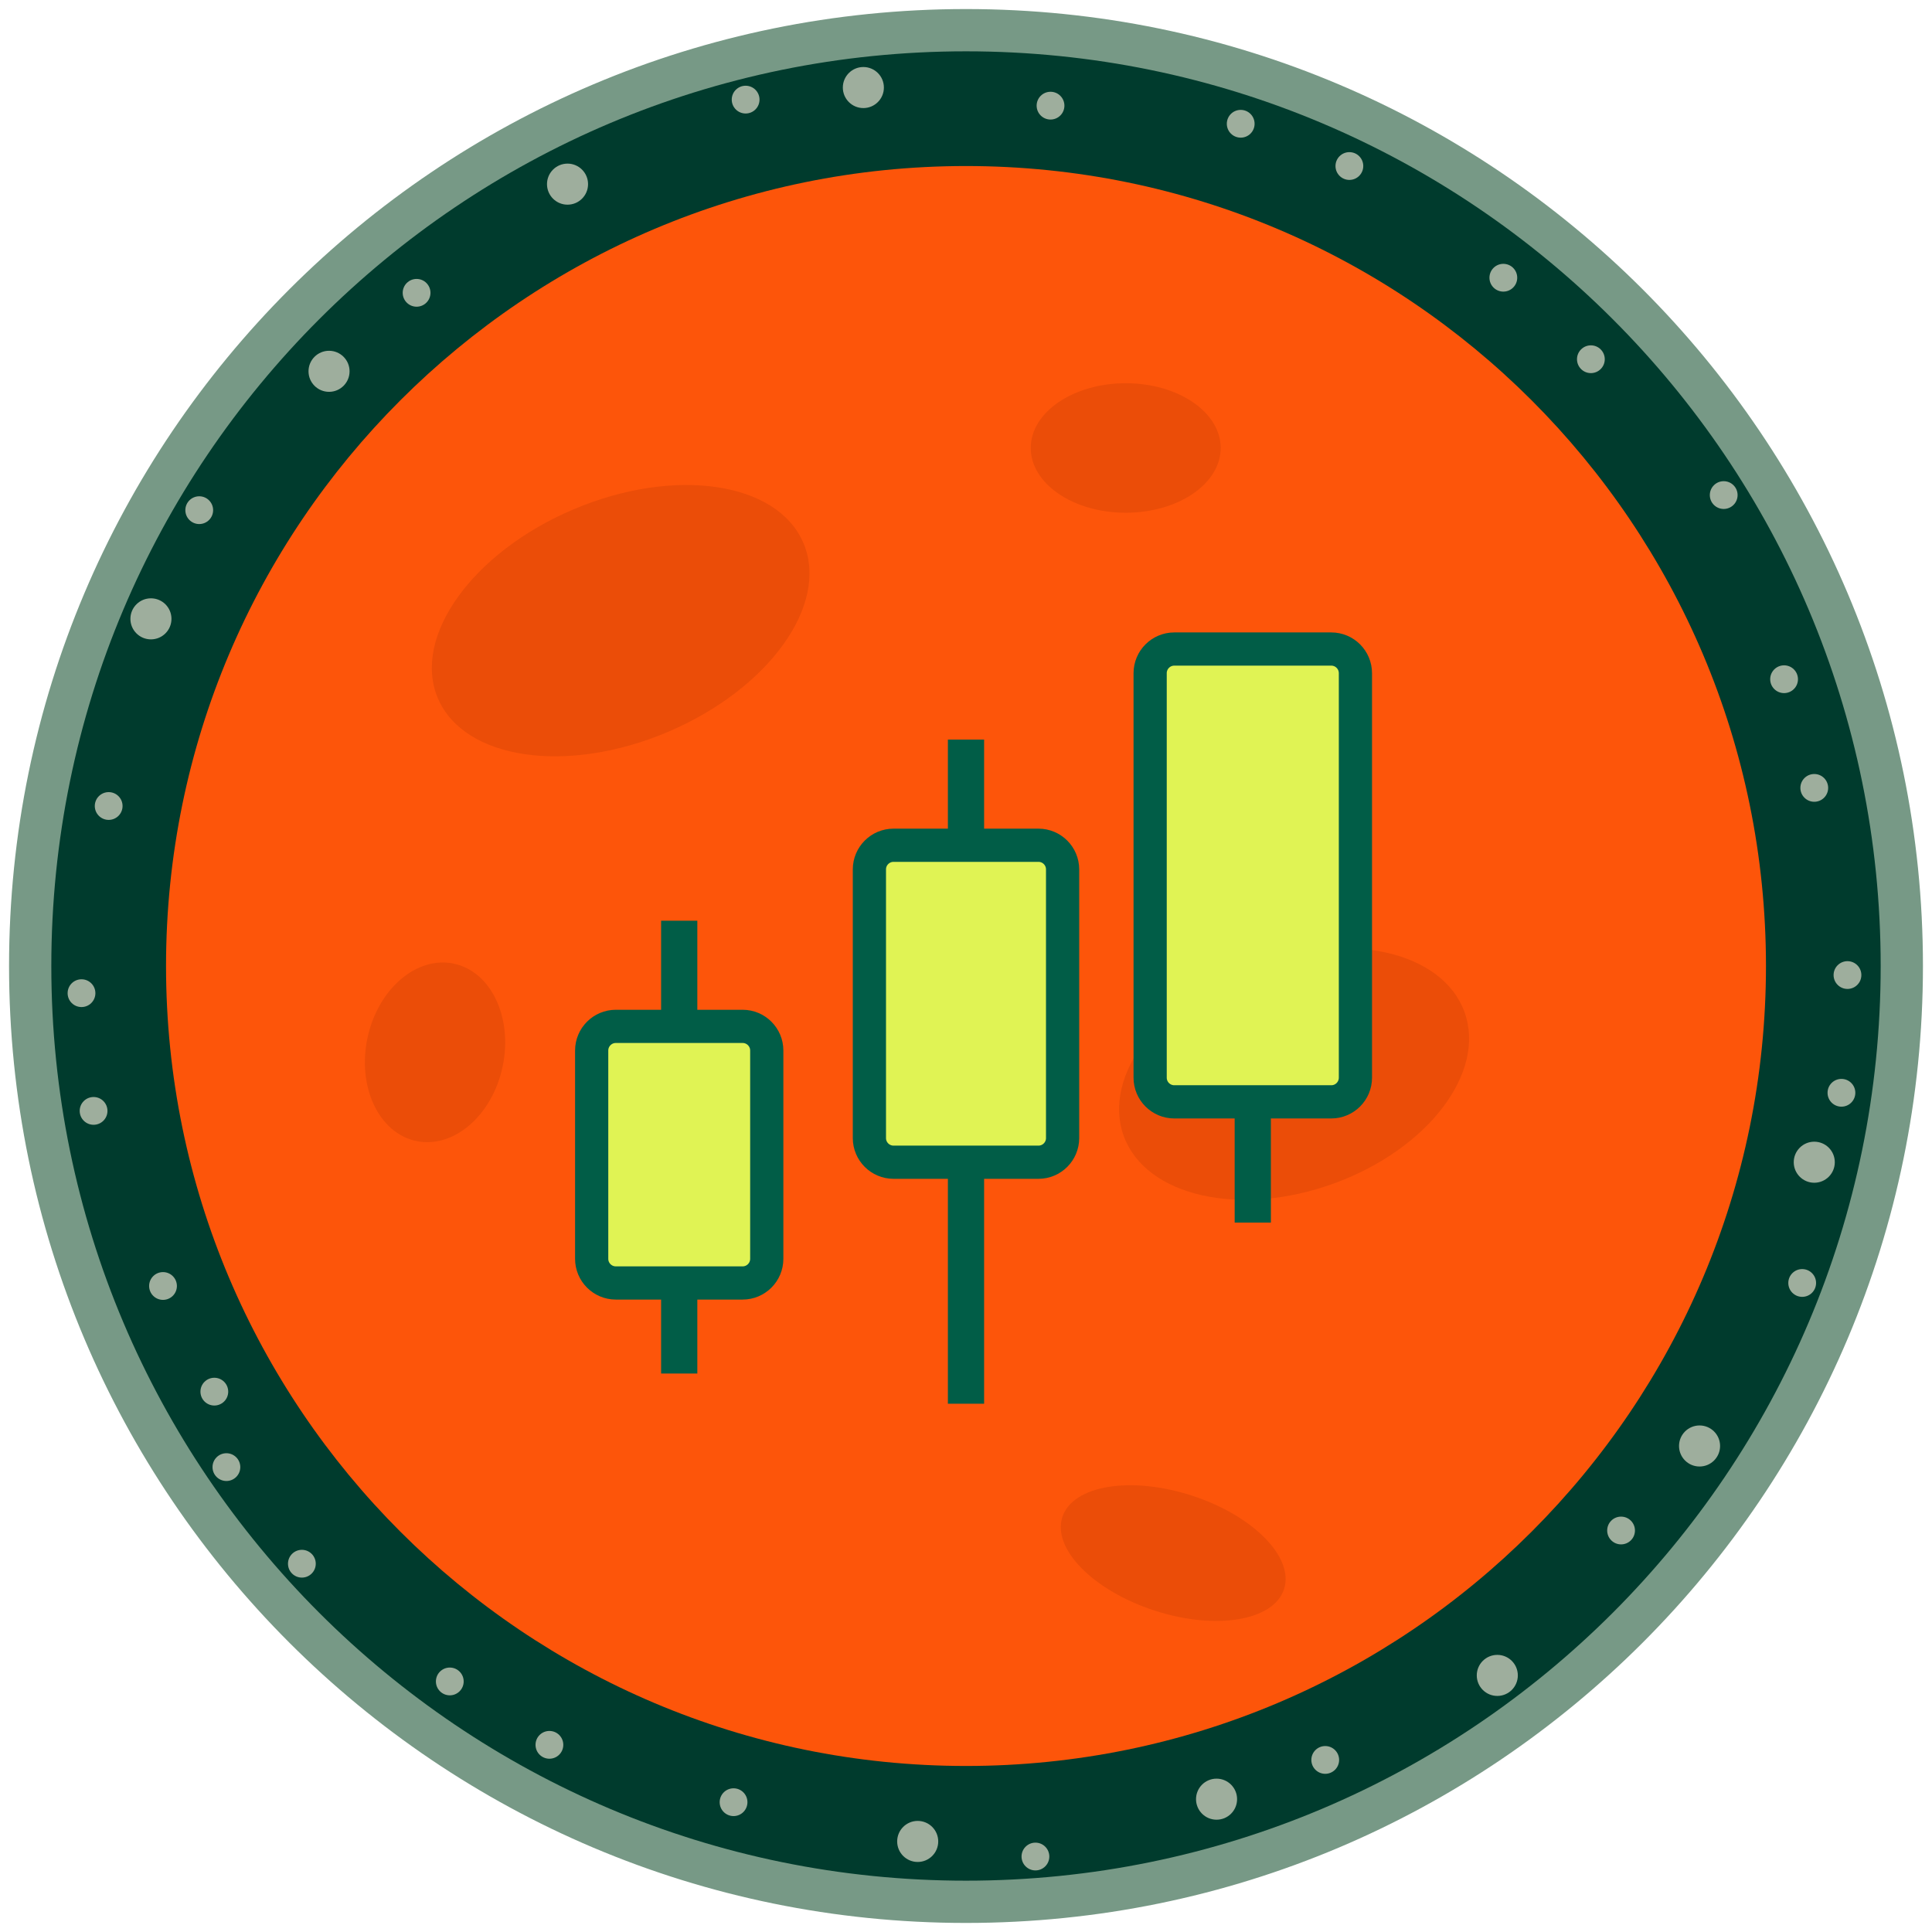
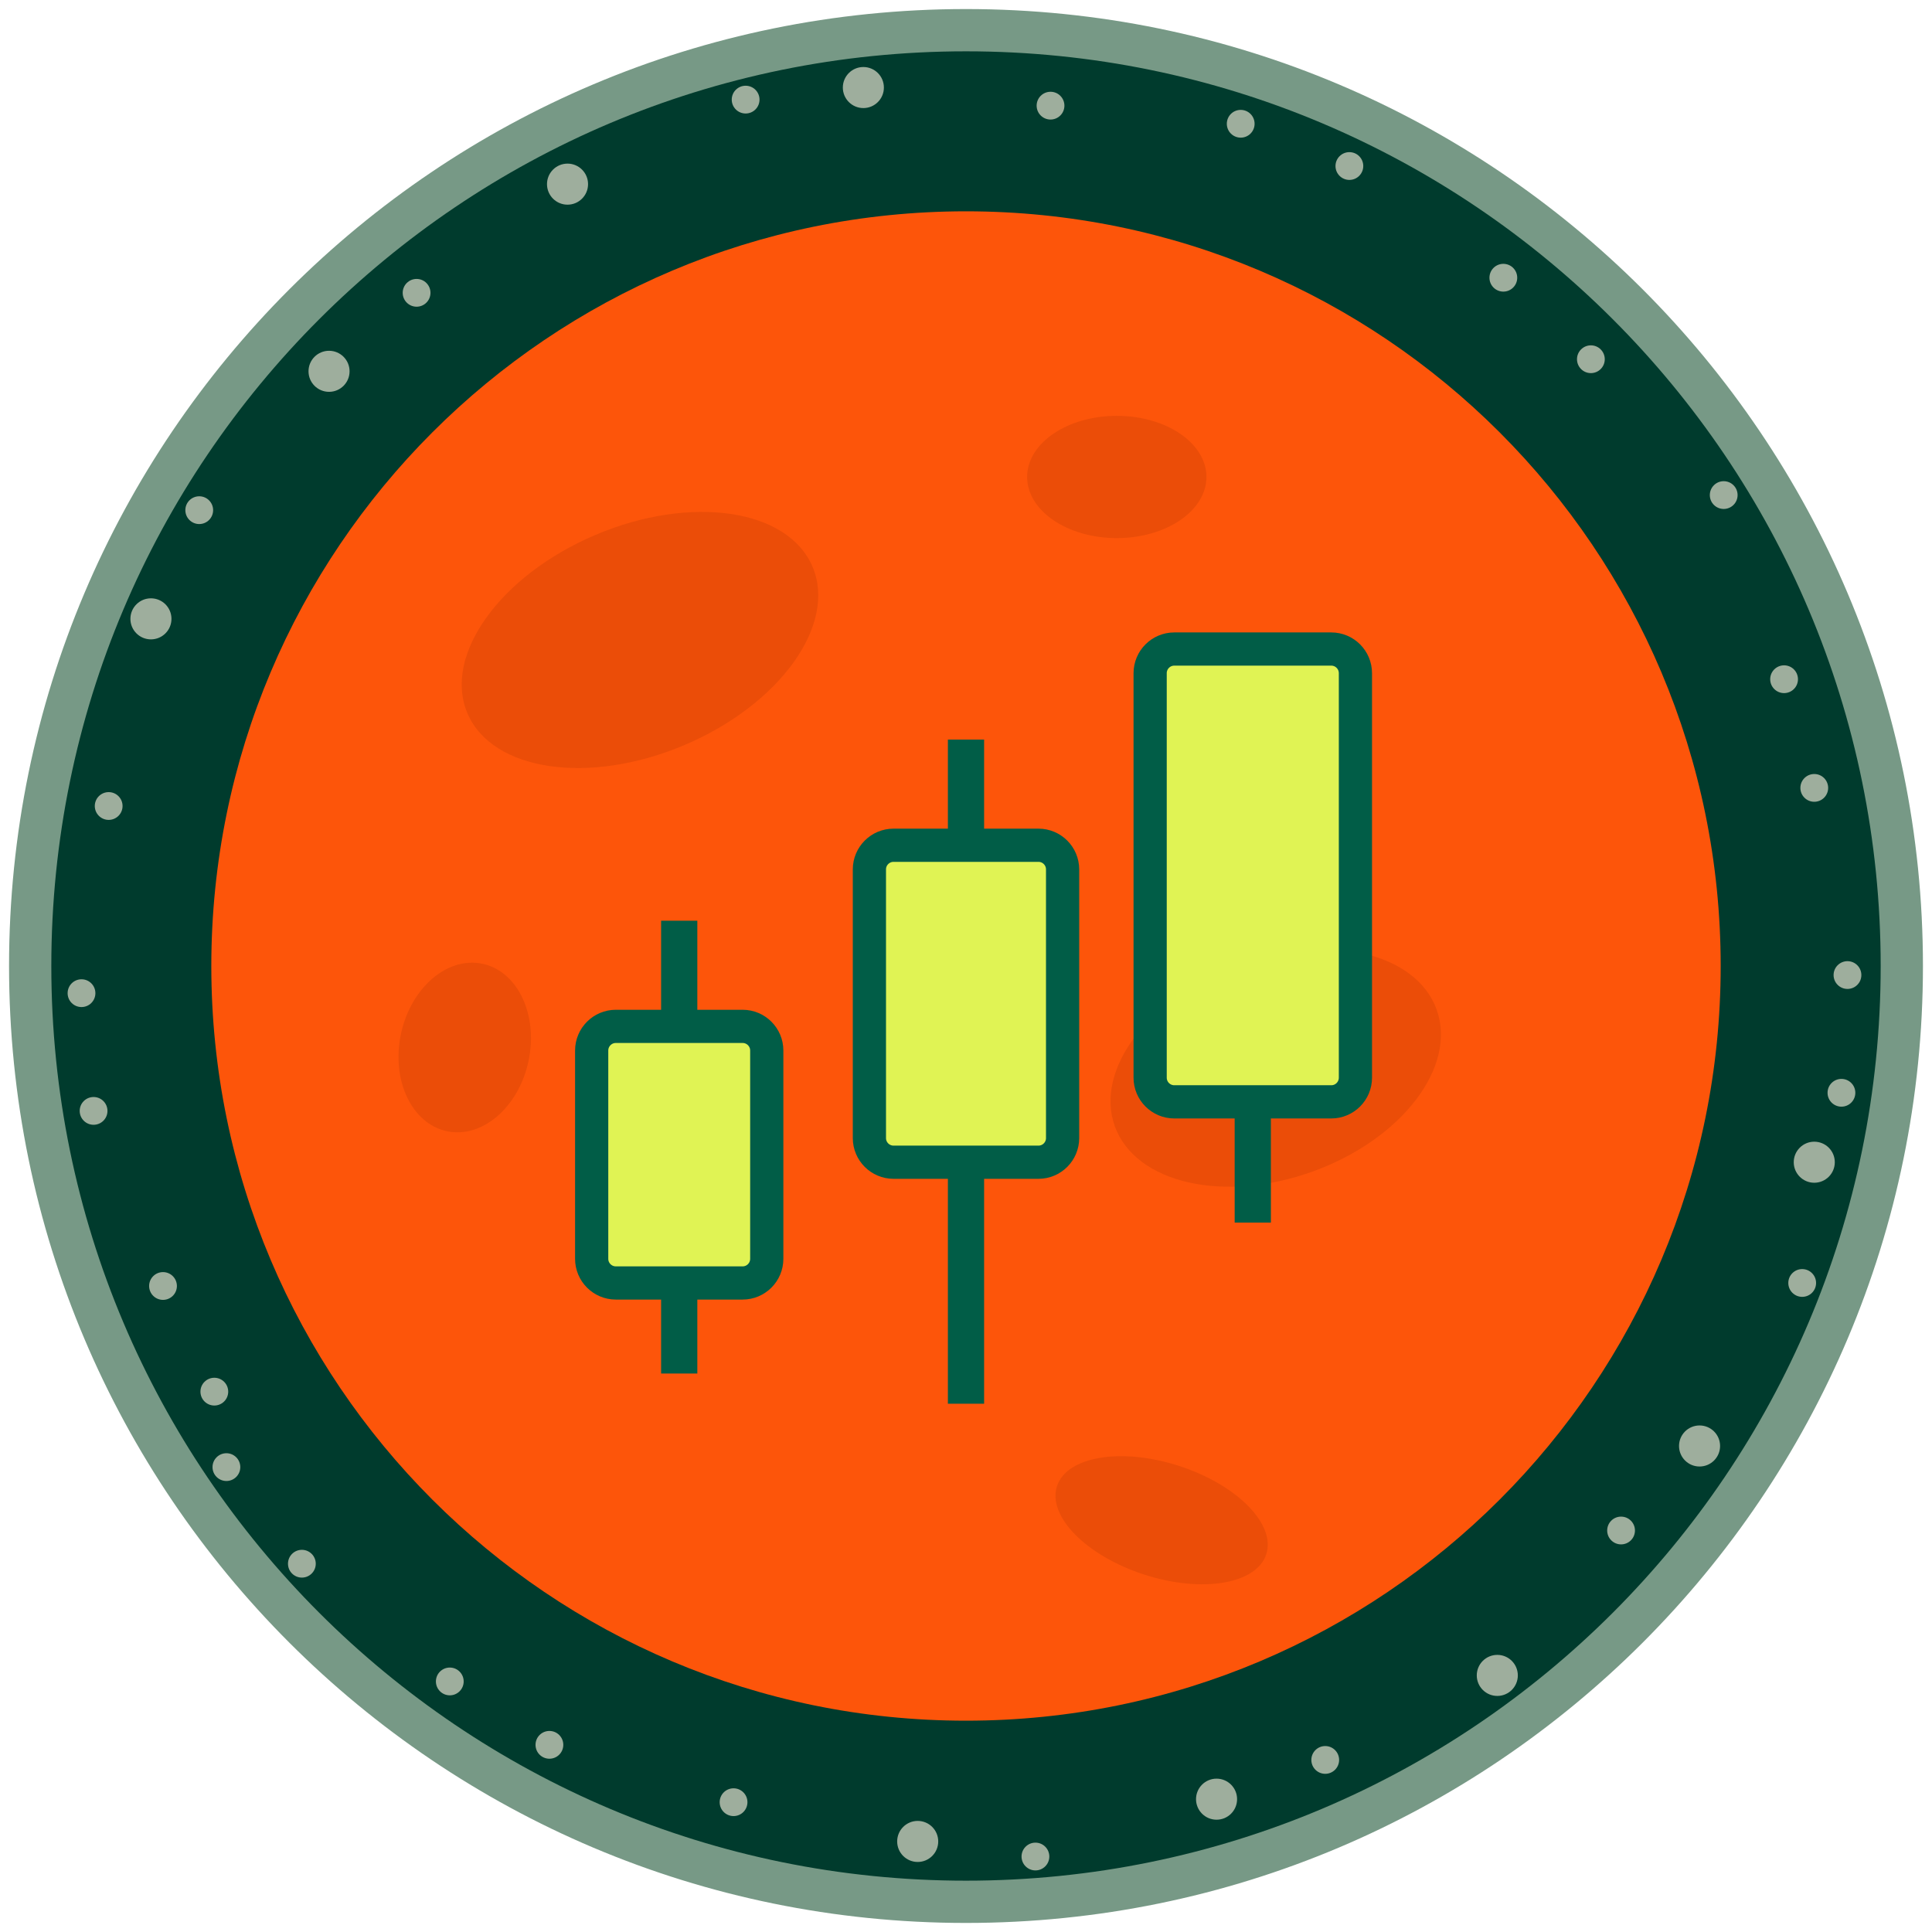
<svg xmlns="http://www.w3.org/2000/svg" viewBox="0 0 64 64">
  <circle cx="32" cy="32" r="31" fill="#003B2D" stroke="#779986" stroke-width="1.4" />
  <g fill="#F6EFDC" fill-opacity=".64">
    <circle cx="60.1" cy="38.5" r="0.68" />
    <circle cx="7.1" cy="46.1" r="0.46" />
    <circle cx="41.1" cy="4.1" r="0.46" />
    <circle cx="43.9" cy="58.3" r="0.46" />
    <circle cx="5" cy="20.5" r="0.68" />
    <circle cx="59.1" cy="22.5" r="0.46" />
    <circle cx="18.2" cy="57.8" r="0.46" />
    <circle cx="24.7" cy="3.3" r="0.46" />
    <circle cx="56.3" cy="47.9" r="0.68" />
    <circle cx="3.1" cy="36.8" r="0.46" />
    <circle cx="49.8" cy="9.2" r="0.46" />
    <circle cx="34.3" cy="61.5" r="0.46" />
    <circle cx="10.9" cy="12.3" r="0.68" />
    <circle cx="61.2" cy="32.3" r="0.46" />
    <circle cx="10" cy="51.8" r="0.46" />
    <circle cx="34.8" cy="3.5" r="0.46" />
    <circle cx="49.6" cy="55.5" r="0.68" />
    <circle cx="3.6" cy="26.7" r="0.46" />
    <circle cx="57.1" cy="16.4" r="0.46" />
    <circle cx="24.3" cy="59.7" r="0.46" />
    <circle cx="18.8" cy="6.1" r="0.68" />
    <circle cx="59.7" cy="42.5" r="0.46" />
    <circle cx="5.4" cy="42.6" r="0.46" />
    <circle cx="44.7" cy="5.5" r="0.46" />
    <circle cx="40.3" cy="59.6" r="0.68" />
    <circle cx="6.6" cy="16.9" r="0.46" />
    <circle cx="60.1" cy="26.1" r="0.46" />
    <circle cx="14.9" cy="55.7" r="0.46" />
    <circle cx="28.6" cy="2.9" r="0.68" />
    <circle cx="53.7" cy="50.7" r="0.46" />
    <circle cx="2.7" cy="32.9" r="0.46" />
    <circle cx="52.7" cy="11.9" r="0.46" />
    <circle cx="30.4" cy="61" r="0.68" />
    <circle cx="13.8" cy="9.7" r="0.46" />
    <circle cx="61" cy="36.2" r="0.46" />
    <circle cx="7.5" cy="48.6" r="0.46" />
  </g>
-   <circle cx="32" cy="32" r="26.5" fill="#FD550A" />
-   <g fill="#A53004" fill-opacity=".2" transform="translate(-13.76 -13.76) scale(1.43)">
+   <circle cx="32" cy="32" r="25" fill="#FD550A" />
+   <g fill="#A53004" fill-opacity=".2" transform="translate(-11.2 -11.2) scale(1.35)">
    <ellipse cx="24" cy="24" rx="4.6" ry="2.8" transform="rotate(-23 24 24)" />
    <ellipse cx="35.7" cy="20" rx="2.2" ry="1.5" />
    <ellipse cx="19.7" cy="34" rx="1.6" ry="2.1" transform="rotate(12 19.7 34)" />
    <ellipse cx="39.6" cy="34.5" rx="4.2" ry="2.7" transform="rotate(-20 39.6 34.5)" />
    <ellipse cx="36.8" cy="45.6" rx="2.7" ry="1.4" transform="rotate(18 36.8 45.6)" />
  </g>
  <path id="wicks" d="M22.5 30.5V34 M22.5 42.5V45.5 M32 24.5V28 M32 38.5V46.5 M41.5 36.5V40.5" fill="none" stroke="#015D47" stroke-width="1.2" />
  <g fill="#E0F354" stroke="#015D47" stroke-width="1.1">
    <rect x="19.6" y="34" width="5.8" height="8.5" rx=".8" />
    <rect x="28.8" y="28" width="6.4" height="10.5" rx=".8" />
    <rect x="38.1" y="21.5" width="6.8" height="15" rx=".8" />
  </g>
</svg>
